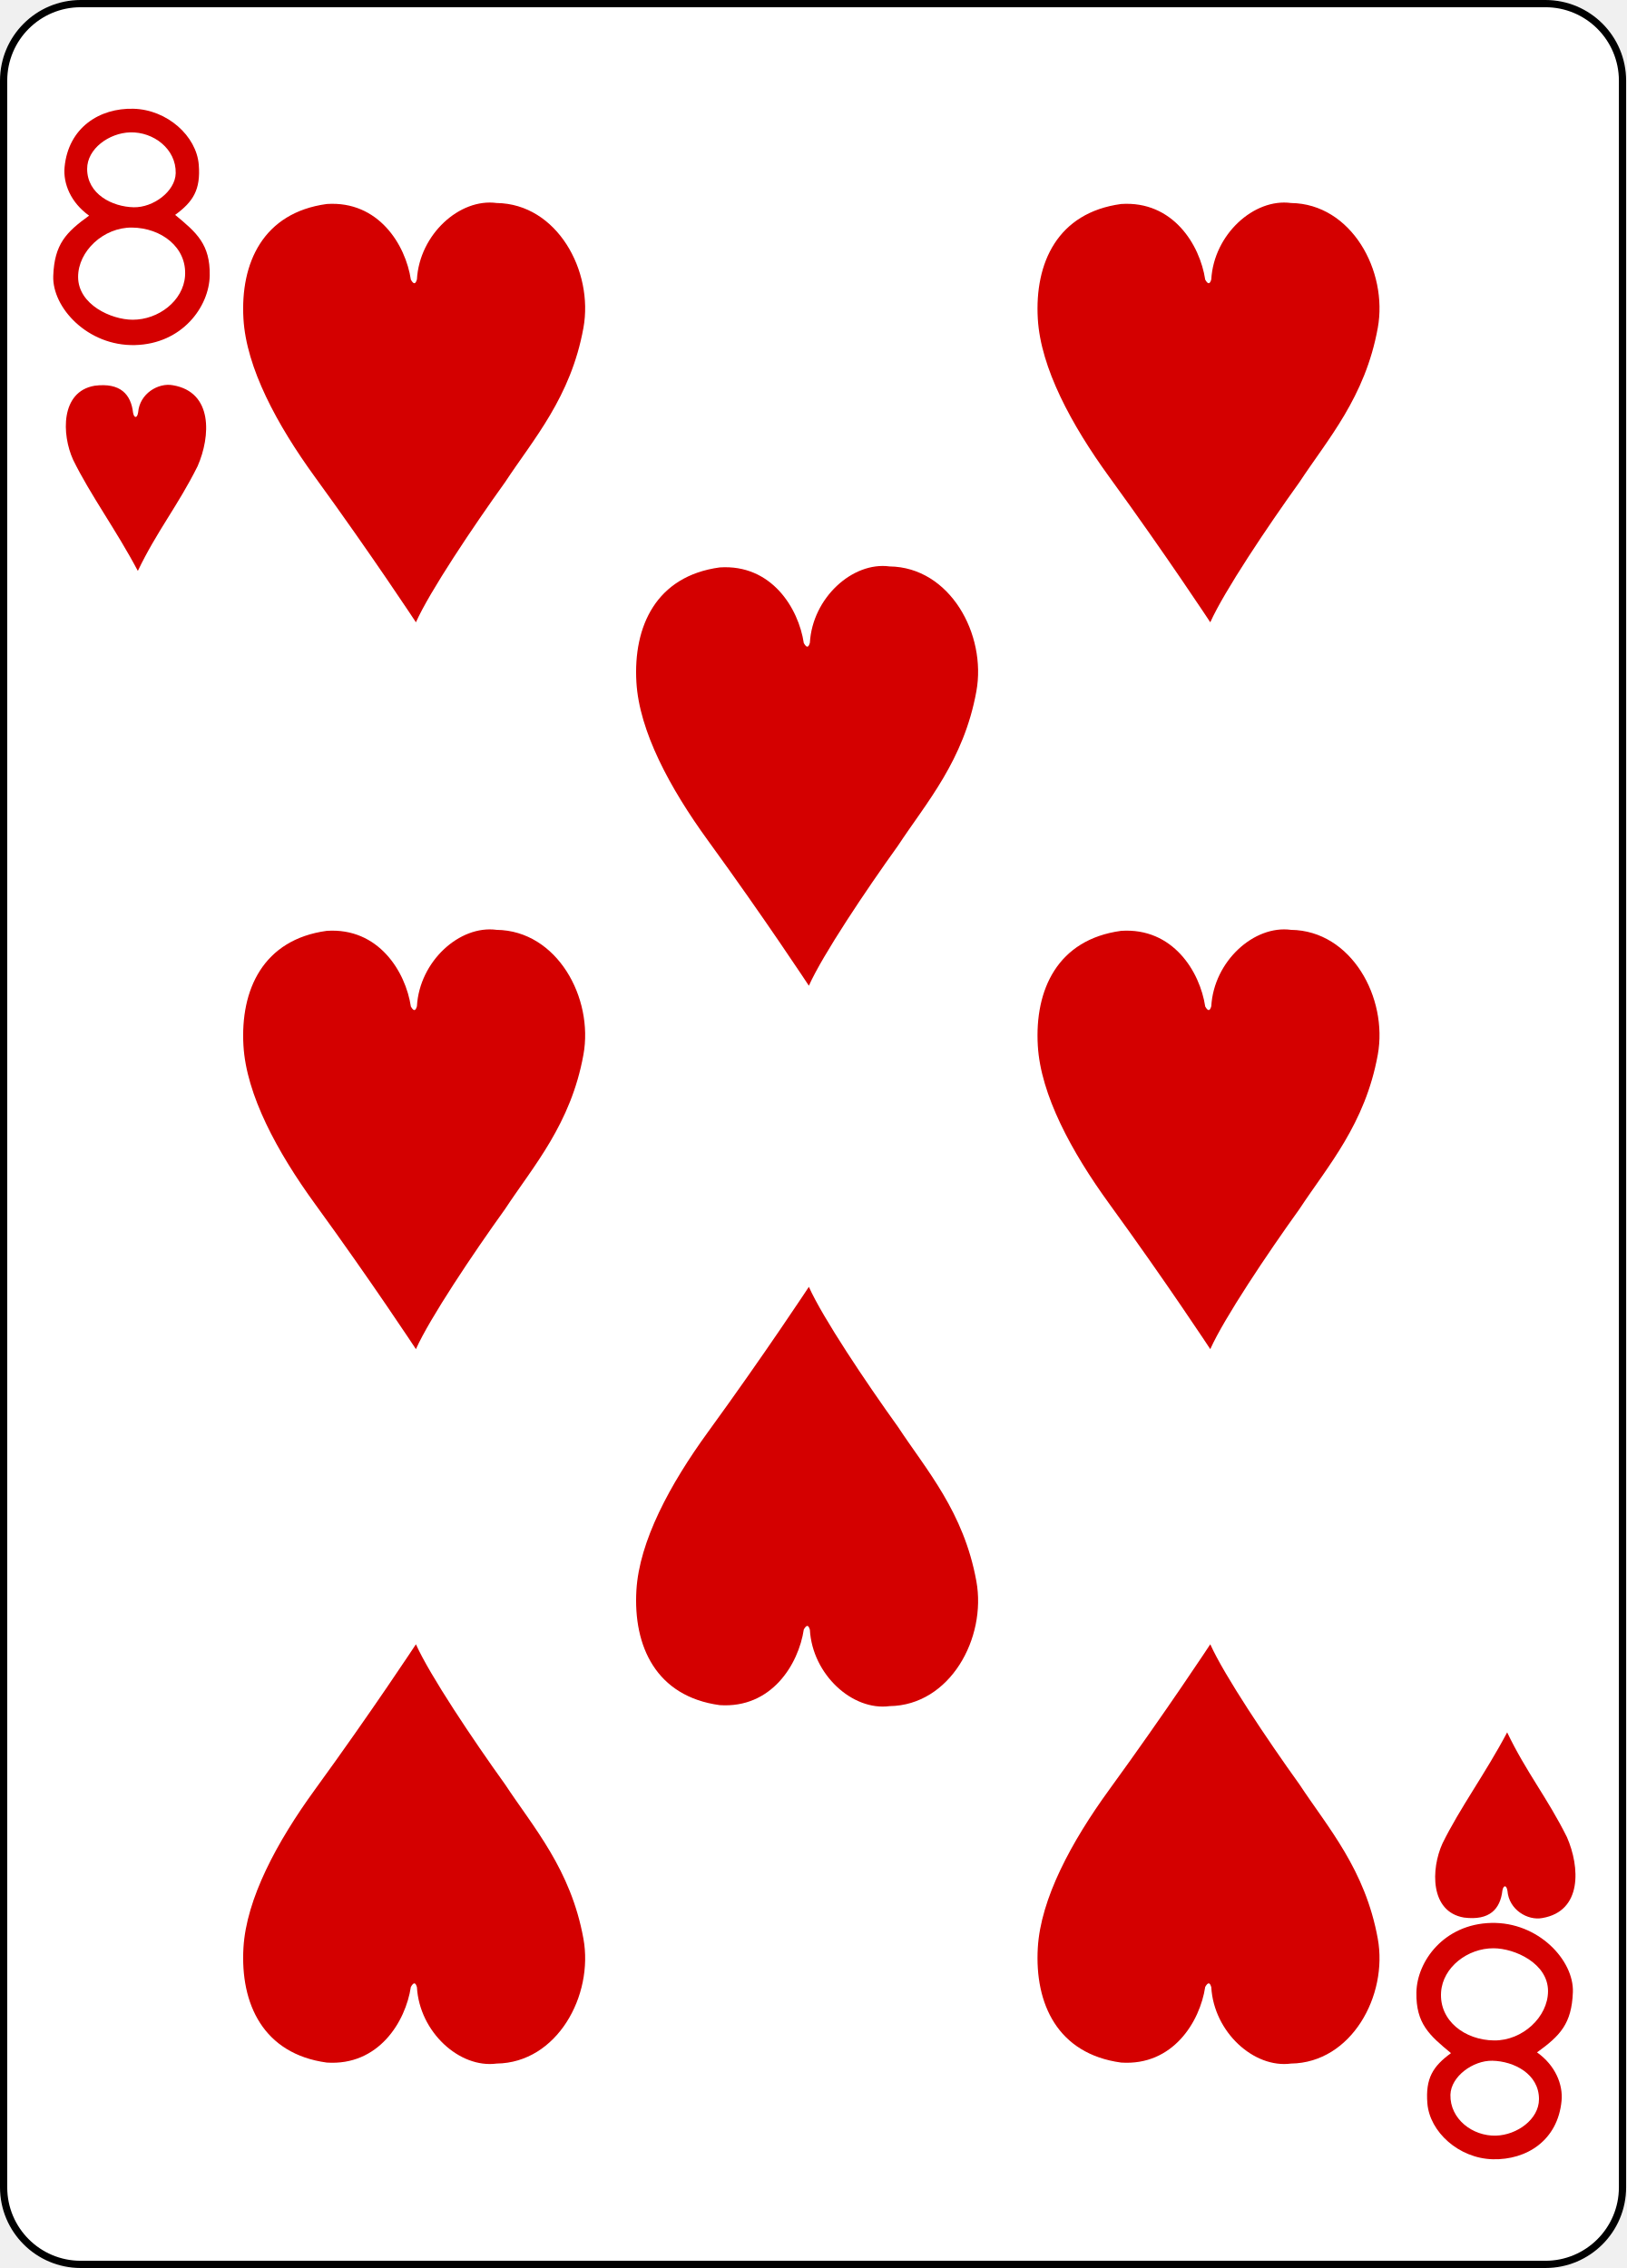
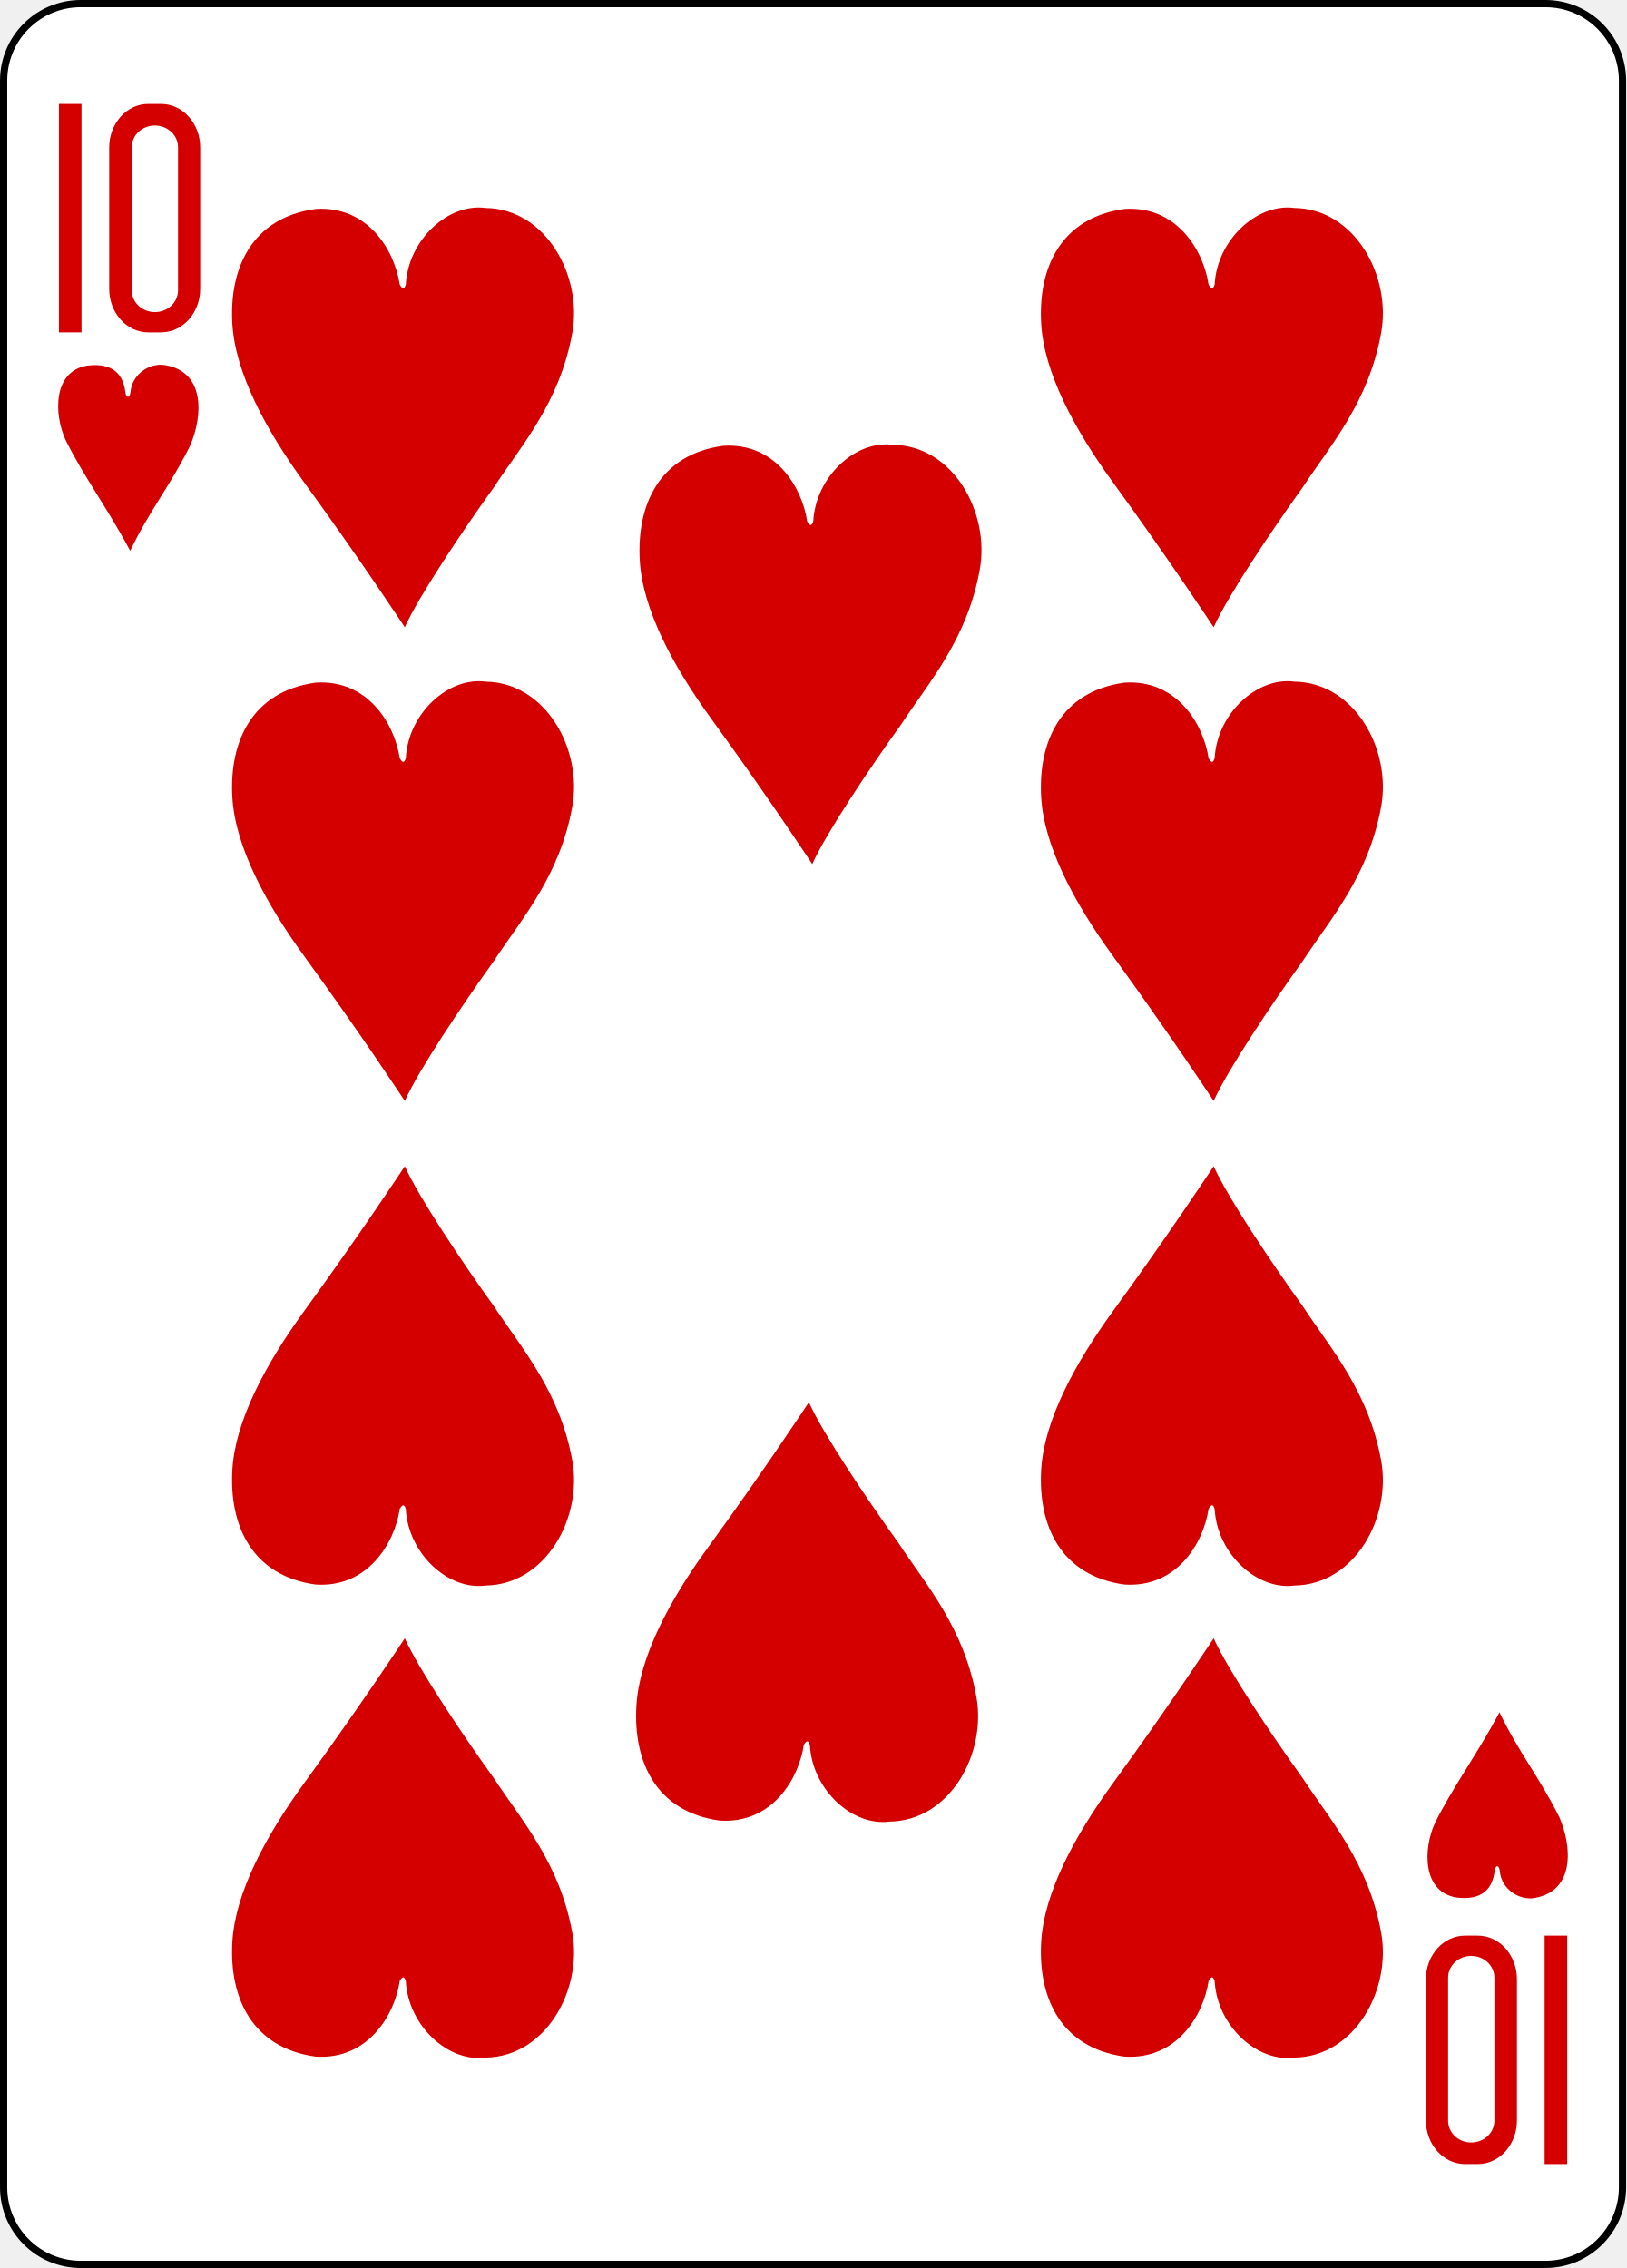
<svg xmlns="http://www.w3.org/2000/svg" width="224.225" height="312.808" id="svg4423" version="1.1">
  <defs id="defs4425" />
  <g id="layer1" transform="translate(-259.9347,-369.7772)">
-     <g transform="translate(-1313.621,-113.6612)" id="g9013" style="display:inline">
-       <g id="g8854">
-         <g transform="translate(-4683.875,2918.937)" id="g8836">
-           <rect ry="10.63" rx="10.63" style="fill:#ffffff;fill-opacity:1;stroke:#000000;stroke-width:0.997;stroke-miterlimit:4;stroke-opacity:1;stroke-dasharray:none;display:inline" id="rect6361" width="223.228" height="311.811" x="6257.929" y="-2435" />
-           <g id="g8646" transform="matrix(0.3010621,0,0,0.3010621,5370.094,-1979.932)">
-             <path style="fill:#d40000;fill-opacity:1;display:inline" d="m 2971.742,-1386.815 c 0.532,-14.533 5.882,-19.991 16.421,-27.6 -8.406,-5.963 -11.95,-14.736 -11.234,-22.212 1.732,-18.092 15.976,-27.144 31.505,-26.75 15.529,0.394 28.913,12.501 29.957,25.649 0.908,11.437 -2.559,16.948 -10.82,22.969 9.808,8.11 16.078,13.452 15.84,27.769 -0.238,14.316 -12.641,31.355 -34.261,31.878 -21.62,0.523 -37.94,-17.169 -37.408,-31.703 z m 60.362,0.048 c 0.927,-13.161 -10.922,-22.04 -24.292,-22.178 -13.028,-0.135 -24.683,10.784 -24.685,22.599 0,12.692 15.158,19.586 24.948,19.623 11.899,0.044 23.23,-8.71 24.029,-20.044 z m -4.278,-47.078 c 0.259,-11.086 -10.154,-19.031 -20.888,-18.711 -9.551,0.284 -19.667,7.443 -19.672,16.71 -0.01,11.592 11.5,17.38 21.314,17.598 8.903,0.198 19.051,-7.223 19.246,-15.597 z" id="path7112" />
-             <path id="path7128" d="m 3667.748,-600.564 c -0.532,14.533 -5.882,19.991 -16.421,27.6 8.406,5.963 11.95,14.736 11.234,22.212 -1.732,18.092 -15.976,27.144 -31.505,26.75 -15.529,-0.394 -28.913,-12.501 -29.957,-25.649 -0.908,-11.437 2.559,-16.948 10.82,-22.969 -9.808,-8.11 -16.078,-13.452 -15.84,-27.769 0.238,-14.316 12.641,-31.355 34.261,-31.878 21.62,-0.523 37.94,17.169 37.408,31.703 z m -60.362,-0.048 c -0.927,13.161 10.922,22.04 24.292,22.178 13.028,0.135 24.683,-10.784 24.685,-22.599 0,-12.692 -15.158,-19.586 -24.948,-19.623 -11.899,-0.044 -23.23,8.71 -24.029,20.044 z m 4.278,47.078 c -0.259,11.086 10.154,19.031 20.888,18.711 9.551,-0.284 19.667,-7.443 19.672,-16.71 0.01,-11.592 -11.5,-17.38 -21.314,-17.598 -8.903,-0.198 -19.051,7.223 -19.246,15.597 z" style="fill:#d40000;fill-opacity:1;display:inline" />
+     <g transform="translate(-1760.077,-113.6612)" id="g8970" style="display:inline">
+       <g id="g8891">
+         <g transform="translate(-4683.875,2918.937)" id="g8795">
+           <rect ry="10.63" rx="10.63" style="fill:#ffffff;fill-opacity:1;stroke:#000000;stroke-width:0.997;stroke-miterlimit:4;stroke-opacity:1;stroke-dasharray:none;display:inline" id="rect6365" width="223.228" height="311.811" x="6704.386" y="-2435" />
+           <g id="g8612" transform="matrix(0.3010621,0,0,0.3010621,5267.56,-1982.703)">
+             <path id="path7216" d="m 4797.862,-1351.724 0,-104.652 10.333,0 0,104.652 z" style="fill:#d40000;fill-opacity:1;display:inline" />
+             <path id="rect7235" d="m 4838.815,-1456.376 c -9.945,0 -17.941,8.924 -17.941,20.004 l 0,64.644 c 0,11.08 7.995,20.004 17.941,20.004 l 5.796,0 c 9.945,0 17.956,-8.924 17.956,-20.004 l 0,-64.644 c 0,-11.08 -8.011,-20.004 -17.956,-20.004 l -5.796,0 z m 2.993,9.892 c 5.874,0 10.601,4.441 10.601,9.971 l 0,65.51 c 0,5.53 -4.726,9.986 -10.601,9.986 -5.874,0 -10.601,-4.457 -10.601,-9.986 l 0,-65.51 c 0,-5.53 4.726,-9.971 10.601,-9.971 z" style="fill:#d40000;fill-opacity:1;stroke:none;display:inline" />
+             <g style="fill:#f60302;fill-opacity:1;display:inline" id="g7984" transform="matrix(-0.5040424,0,0,-0.5040424,7403.638,312.0782)">
+               <path id="path7986" d="m 3799.25,1843.75 0,-207.625 20.5,0 0,207.625 z" style="fill:#d40000;fill-opacity:1;display:inline" />
+               <path id="path7988" d="m 3880.5,1636.125 c -19.731,0 -35.594,17.704 -35.594,39.688 l 0,128.25 c 0,21.983 15.863,39.688 35.594,39.688 l 11.5,0 c 19.731,0 35.625,-17.704 35.625,-39.688 l 0,-128.25 c 0,-21.983 -15.894,-39.688 -35.625,-39.688 l -11.5,0 z m 5.938,19.625 c 11.654,0 21.031,8.81 21.031,19.781 l 0,129.969 c 0,10.971 -9.377,19.812 -21.031,19.812 -11.654,0 -21.031,-8.842 -21.031,-19.812 l 0,-129.969 c 0,-10.971 9.377,-19.781 21.031,-19.781 z" style="fill:#d40000;fill-opacity:1;stroke:none" />
+             </g>
          </g>
        </g>
      </g>
-       <path style="fill:#d40000;fill-opacity:1;display:inline" d="m 1583.636,546.847 c -1.583,-3.472 -1.757,-9.405 2.971,-10.208 3.562,-0.458 5.012,1.198 5.3,3.742 0.142,0.743 0.562,0.788 0.695,-0.058 0.204,-2.609 2.787,-4.133 4.806,-3.75 5.527,0.945 5.204,7.028 3.398,11.156 -2.731,5.479 -5.601,8.938 -8.245,14.452 -3.038,-5.741 -6.507,-10.405 -8.926,-15.333 z" id="path8634" />
-       <path id="path8548" d="m 1618.614,511.574 c 7.144,-0.474 10.868,5.627 11.595,10.436 0.433,0.764 0.671,0.549 0.837,-0.042 0.349,-6.174 5.875,-11.22 10.993,-10.53 8.328,0.108 13.389,9.375 11.966,17.219 -1.738,9.582 -6.9,15.351 -10.808,21.293 -4.421,6.152 -10.373,15.04 -12.29,19.317 0,0 -6.048,-9.205 -13.917,-20.03 -5.262,-7.239 -9.473,-15.082 -9.865,-21.835 -0.448,-7.715 2.719,-14.632 11.489,-15.828 z" style="fill:#d40000;fill-opacity:1;display:inline" />
-       <path id="path8550" d="m 1728.147,511.574 c 7.144,-0.474 10.868,5.627 11.595,10.436 0.433,0.764 0.671,0.549 0.837,-0.042 0.349,-6.174 5.875,-11.22 10.993,-10.53 8.328,0.108 13.389,9.375 11.966,17.219 -1.738,9.582 -6.9,15.351 -10.808,21.293 -4.421,6.152 -10.373,15.04 -12.29,19.317 0,0 -6.048,-9.205 -13.917,-20.03 -5.262,-7.239 -9.473,-15.082 -9.865,-21.835 -0.448,-7.715 2.719,-14.632 11.489,-15.828 z" style="fill:#d40000;fill-opacity:1;display:inline" />
-       <path id="path8552" d="m 1672.797,561.698 c 7.144,-0.474 10.868,5.627 11.595,10.436 0.433,0.764 0.671,0.549 0.837,-0.042 0.349,-6.174 5.875,-11.22 10.993,-10.53 8.328,0.108 13.389,9.375 11.966,17.219 -1.738,9.582 -6.9,15.351 -10.808,21.293 -4.421,6.152 -10.373,15.04 -12.29,19.317 0,0 -6.048,-9.205 -13.917,-20.03 -5.262,-7.239 -9.473,-15.082 -9.865,-21.835 -0.448,-7.715 2.719,-14.632 11.489,-15.828 z" style="fill:#d40000;fill-opacity:1;display:inline" />
-       <path id="path8554" d="m 1618.614,611.822 c 7.144,-0.474 10.868,5.627 11.595,10.436 0.433,0.764 0.671,0.549 0.837,-0.042 0.349,-6.174 5.875,-11.22 10.993,-10.53 8.328,0.108 13.389,9.375 11.966,17.219 -1.738,9.582 -6.9,15.351 -10.808,21.293 -4.421,6.152 -10.373,15.04 -12.29,19.317 0,0 -6.048,-9.205 -13.917,-20.03 -5.262,-7.239 -9.473,-15.082 -9.865,-21.835 -0.448,-7.715 2.719,-14.632 11.489,-15.828 z" style="fill:#d40000;fill-opacity:1;display:inline" />
-       <path id="path8556" d="m 1728.147,611.822 c 7.144,-0.474 10.868,5.627 11.595,10.436 0.433,0.764 0.671,0.549 0.837,-0.042 0.349,-6.174 5.875,-11.22 10.993,-10.53 8.328,0.108 13.389,9.375 11.966,17.219 -1.738,9.582 -6.9,15.351 -10.808,21.293 -4.421,6.152 -10.373,15.04 -12.29,19.317 0,0 -6.048,-9.205 -13.917,-20.03 -5.262,-7.239 -9.473,-15.082 -9.865,-21.835 -0.448,-7.715 2.719,-14.632 11.489,-15.828 z" style="fill:#d40000;fill-opacity:1;display:inline" />
-       <path id="path8614" d="m 1728.147,767.914 c 7.144,0.474 10.868,-5.627 11.595,-10.436 0.433,-0.764 0.671,-0.549 0.837,0.042 0.349,6.174 5.875,11.22 10.993,10.53 8.328,-0.108 13.389,-9.375 11.966,-17.219 -1.738,-9.582 -6.9,-15.351 -10.808,-21.293 -4.421,-6.152 -10.373,-15.04 -12.29,-19.317 0,0 -6.048,9.205 -13.917,20.03 -5.262,7.239 -9.473,15.082 -9.865,21.835 -0.448,7.715 2.719,14.632 11.489,15.828 z" style="fill:#d40000;fill-opacity:1;display:inline" />
-       <path id="path8616" d="m 1672.797,718.615 c 7.144,0.474 10.868,-5.627 11.595,-10.436 0.433,-0.764 0.671,-0.549 0.837,0.042 0.349,6.174 5.875,11.22 10.993,10.53 8.328,-0.108 13.389,-9.375 11.966,-17.219 -1.738,-9.582 -6.9,-15.351 -10.808,-21.293 -4.421,-6.152 -10.373,-15.04 -12.29,-19.317 0,0 -6.048,9.205 -13.917,20.03 -5.262,7.239 -9.473,15.082 -9.865,21.835 -0.448,7.715 2.719,14.632 11.489,15.828 z" style="fill:#d40000;fill-opacity:1;display:inline" />
-       <path id="path8618" d="m 1618.614,767.914 c 7.144,0.474 10.868,-5.627 11.595,-10.436 0.433,-0.764 0.671,-0.549 0.837,0.042 0.349,6.174 5.875,11.22 10.993,10.53 8.328,-0.108 13.389,-9.375 11.966,-17.219 -1.738,-9.582 -6.9,-15.351 -10.808,-21.293 -4.421,-6.152 -10.373,-15.04 -12.29,-19.317 0,0 -6.048,9.205 -13.917,20.03 -5.262,7.239 -9.473,15.082 -9.865,21.835 -0.448,7.715 2.719,14.632 11.489,15.828 z" style="fill:#d40000;fill-opacity:1;display:inline" />
-       <path id="path8664" d="m 1772.451,737.705 c -1.583,3.472 -1.757,9.405 2.971,10.208 3.562,0.458 5.012,-1.198 5.3,-3.742 0.142,-0.743 0.562,-0.788 0.695,0.058 0.204,2.609 2.787,4.133 4.806,3.75 5.527,-0.945 5.204,-7.028 3.398,-11.156 -2.731,-5.479 -5.601,-8.938 -8.245,-14.452 -3.038,5.741 -6.507,10.405 -8.926,15.333 z" style="fill:#d40000;fill-opacity:1;display:inline" />
+       <path style="fill:#d40000;fill-opacity:1;display:inline" d="m 2029.035,544.076 c -1.583,-3.472 -1.757,-9.405 2.971,-10.208 3.562,-0.458 5.012,1.198 5.3,3.742 0.142,0.743 0.562,0.788 0.695,-0.058 0.204,-2.609 2.787,-4.133 4.806,-3.75 5.527,0.945 5.204,7.028 3.398,11.156 -2.731,5.479 -5.601,8.938 -8.245,14.452 -3.038,-5.741 -6.507,-10.405 -8.926,-15.333 z" id="path8644" />
+       <path id="path8568" d="m 2063.537,512.26 c 7.144,-0.474 10.868,5.627 11.595,10.436 0.433,0.764 0.671,0.549 0.837,-0.042 0.349,-6.174 5.875,-11.22 10.993,-10.53 8.328,0.108 13.389,9.375 11.966,17.219 -1.738,9.582 -6.9,15.351 -10.808,21.293 -4.421,6.152 -10.373,15.04 -12.29,19.317 0,0 -6.048,-9.205 -13.917,-20.03 -5.262,-7.239 -9.473,-15.082 -9.865,-21.835 -0.448,-7.715 2.719,-14.632 11.489,-15.828 z" style="fill:#d40000;fill-opacity:1;display:inline" />
+       <path id="path8570" d="m 2119.72,544.925 c 7.144,-0.474 10.868,5.627 11.595,10.436 0.433,0.764 0.671,0.549 0.837,-0.042 0.349,-6.174 5.875,-11.22 10.993,-10.53 8.328,0.108 13.389,9.375 11.966,17.219 -1.738,9.582 -6.9,15.351 -10.808,21.293 -4.421,6.152 -10.373,15.04 -12.29,19.317 0,0 -6.048,-9.205 -13.917,-20.03 -5.262,-7.239 -9.473,-15.082 -9.865,-21.835 -0.448,-7.715 2.719,-14.632 11.489,-15.828 z" style="fill:#d40000;fill-opacity:1;display:inline" />
+       <path id="path8572" d="m 2175.07,512.26 c 7.144,-0.474 10.868,5.627 11.595,10.436 0.433,0.764 0.671,0.549 0.837,-0.042 0.349,-6.174 5.875,-11.22 10.993,-10.53 8.328,0.108 13.389,9.375 11.966,17.219 -1.738,9.582 -6.9,15.351 -10.808,21.293 -4.421,6.152 -10.373,15.04 -12.29,19.317 0,0 -6.048,-9.205 -13.917,-20.03 -5.262,-7.239 -9.473,-15.082 -9.865,-21.835 -0.448,-7.715 2.719,-14.632 11.489,-15.828 z" style="fill:#d40000;fill-opacity:1;display:inline" />
+       <path id="path8574" d="m 2175.07,577.591 c 7.144,-0.474 10.868,5.627 11.595,10.436 0.433,0.764 0.671,0.549 0.837,-0.042 0.349,-6.174 5.875,-11.22 10.993,-10.53 8.328,0.108 13.389,9.375 11.966,17.219 -1.738,9.582 -6.9,15.351 -10.808,21.293 -4.421,6.152 -10.373,15.04 -12.29,19.317 0,0 -6.048,-9.205 -13.917,-20.03 -5.262,-7.239 -9.473,-15.082 -9.865,-21.835 -0.448,-7.715 2.719,-14.632 11.489,-15.828 z" style="fill:#d40000;fill-opacity:1;display:inline" />
+       <path id="path8576" d="m 2063.537,577.591 c 7.144,-0.474 10.868,5.627 11.595,10.436 0.433,0.764 0.671,0.549 0.837,-0.042 0.349,-6.174 5.875,-11.22 10.993,-10.53 8.328,0.108 13.389,9.375 11.966,17.219 -1.738,9.582 -6.9,15.351 -10.808,21.293 -4.421,6.152 -10.373,15.04 -12.29,19.317 0,0 -6.048,-9.205 -13.917,-20.03 -5.262,-7.239 -9.473,-15.082 -9.865,-21.835 -0.448,-7.715 2.719,-14.632 11.489,-15.828 z" style="fill:#d40000;fill-opacity:1;display:inline" />
+       <path id="path8596" d="m 2175.07,701.981 c 7.144,0.474 10.868,-5.627 11.595,-10.436 0.433,-0.764 0.671,-0.549 0.837,0.042 0.349,6.174 5.875,11.22 10.993,10.53 8.328,-0.108 13.389,-9.375 11.966,-17.219 -1.738,-9.582 -6.9,-15.351 -10.808,-21.293 -4.421,-6.152 -10.373,-15.04 -12.29,-19.317 0,0 -6.048,9.205 -13.917,20.03 -5.262,7.239 -9.473,15.082 -9.865,21.835 -0.448,7.715 2.719,14.632 11.489,15.828 z" style="fill:#d40000;fill-opacity:1;display:inline" />
+       <path id="path8598" d="m 2175.07,767.086 c 7.144,0.474 10.868,-5.627 11.595,-10.436 0.433,-0.764 0.671,-0.549 0.837,0.042 0.349,6.174 5.875,11.22 10.993,10.53 8.328,-0.108 13.389,-9.375 11.966,-17.219 -1.738,-9.582 -6.9,-15.351 -10.808,-21.293 -4.421,-6.152 -10.373,-15.04 -12.29,-19.317 0,0 -6.048,9.205 -13.917,20.03 -5.262,7.239 -9.473,15.082 -9.865,21.835 -0.448,7.715 2.719,14.632 11.489,15.828 z" style="fill:#d40000;fill-opacity:1;display:inline" />
+       <path id="path8600" d="m 2119.253,734.534 c 7.144,0.474 10.868,-5.627 11.595,-10.436 0.433,-0.764 0.671,-0.549 0.837,0.042 0.349,6.174 5.875,11.22 10.993,10.53 8.328,-0.108 13.389,-9.375 11.966,-17.219 -1.738,-9.582 -6.9,-15.351 -10.808,-21.293 -4.421,-6.152 -10.373,-15.04 -12.29,-19.317 0,0 -6.048,9.205 -13.917,20.03 -5.262,7.239 -9.473,15.082 -9.865,21.835 -0.448,7.715 2.719,14.632 11.489,15.828 z" style="fill:#d40000;fill-opacity:1;display:inline" />
+       <path id="path8602" d="m 2063.537,701.981 c 7.144,0.474 10.868,-5.627 11.595,-10.436 0.433,-0.764 0.671,-0.549 0.837,0.042 0.349,6.174 5.875,11.22 10.993,10.53 8.328,-0.108 13.389,-9.375 11.966,-17.219 -1.738,-9.582 -6.9,-15.351 -10.808,-21.293 -4.421,-6.152 -10.373,-15.04 -12.29,-19.317 0,0 -6.048,9.205 -13.917,20.03 -5.262,7.239 -9.473,15.082 -9.865,21.835 -0.448,7.715 2.719,14.632 11.489,15.828 z" style="fill:#d40000;fill-opacity:1;display:inline" />
+       <path id="path8604" d="m 2063.537,767.086 c 7.144,0.474 10.868,-5.627 11.595,-10.436 0.433,-0.764 0.671,-0.549 0.837,0.042 0.349,6.174 5.875,11.22 10.993,10.53 8.328,-0.108 13.389,-9.375 11.966,-17.219 -1.738,-9.582 -6.9,-15.351 -10.808,-21.293 -4.421,-6.152 -10.373,-15.04 -12.29,-19.317 0,0 -6.048,9.205 -13.917,20.03 -5.262,7.239 -9.473,15.082 -9.865,21.835 -0.448,7.715 2.719,14.632 11.489,15.828 z" style="fill:#d40000;fill-opacity:1;display:inline" />
+       <path id="path8660" d="m 2217.85,734.934 c -1.583,3.472 -1.757,9.405 2.971,10.208 3.562,0.458 5.012,-1.198 5.3,-3.742 0.142,-0.743 0.562,-0.788 0.695,0.058 0.204,2.609 2.787,4.133 4.806,3.75 5.527,-0.945 5.204,-7.028 3.398,-11.156 -2.731,-5.479 -5.601,-8.938 -8.245,-14.452 -3.038,5.741 -6.507,10.405 -8.926,15.333 z" style="fill:#d40000;fill-opacity:1;display:inline" />
    </g>
  </g>
</svg>
